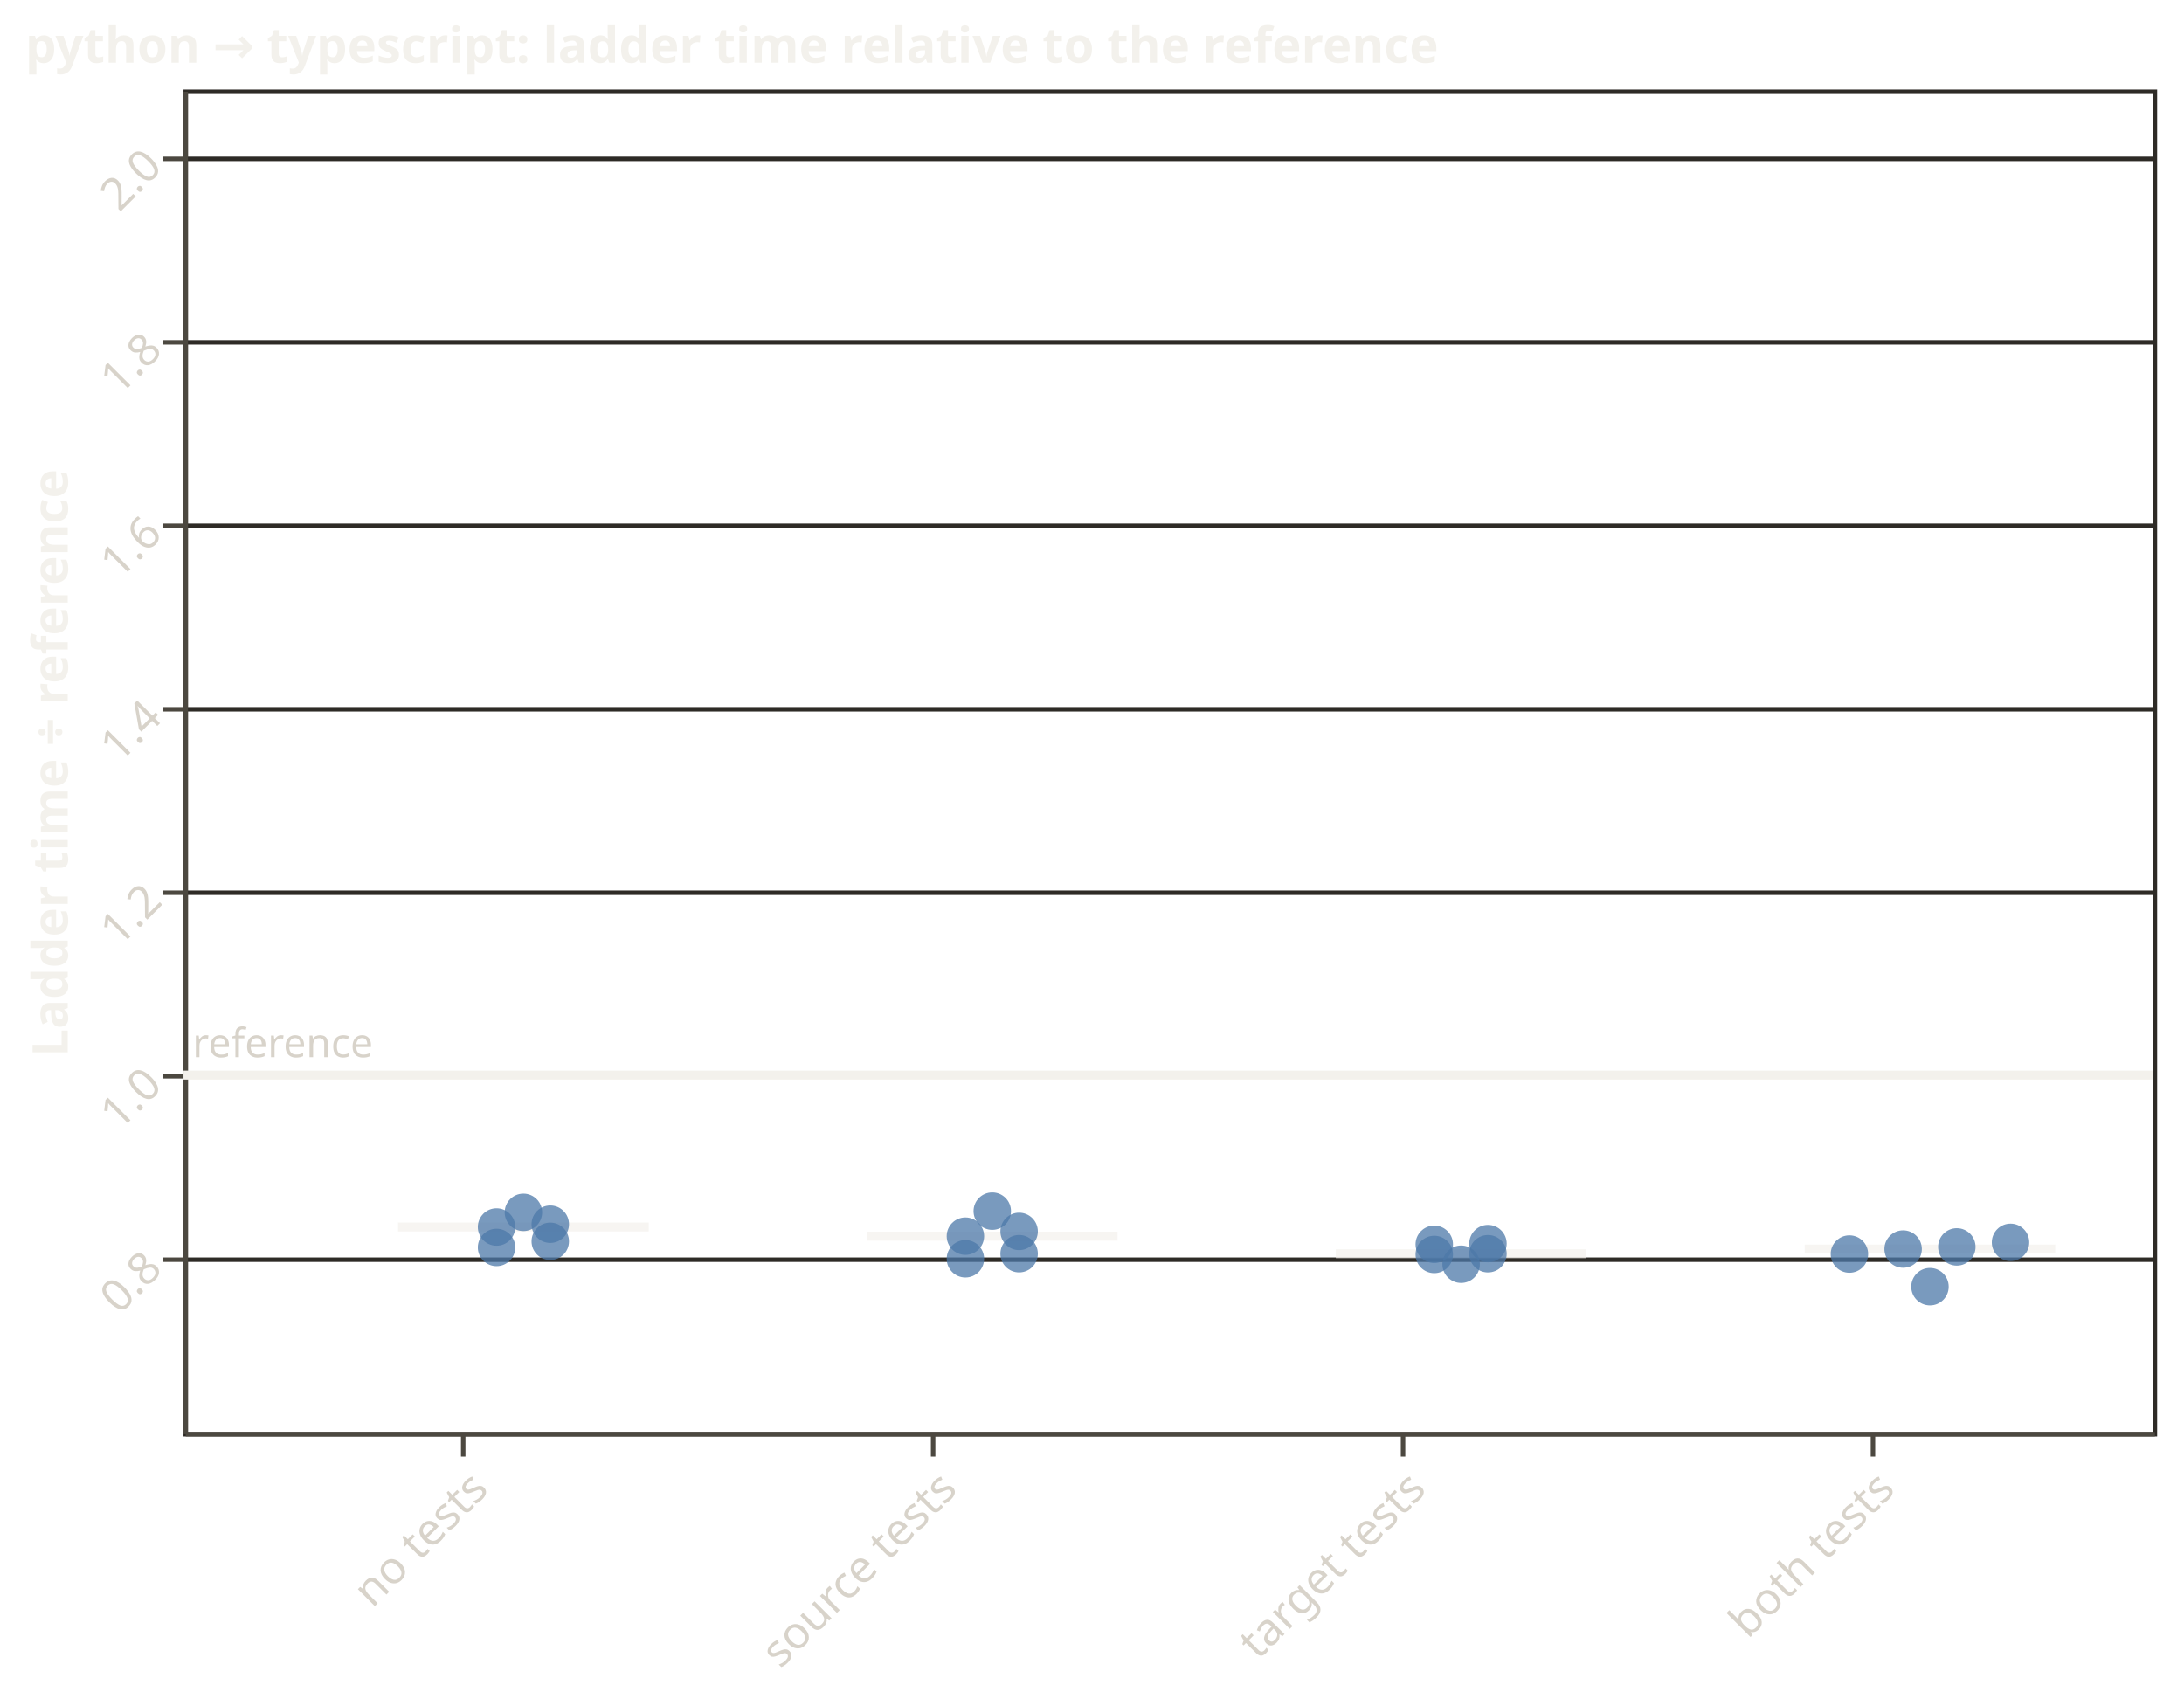
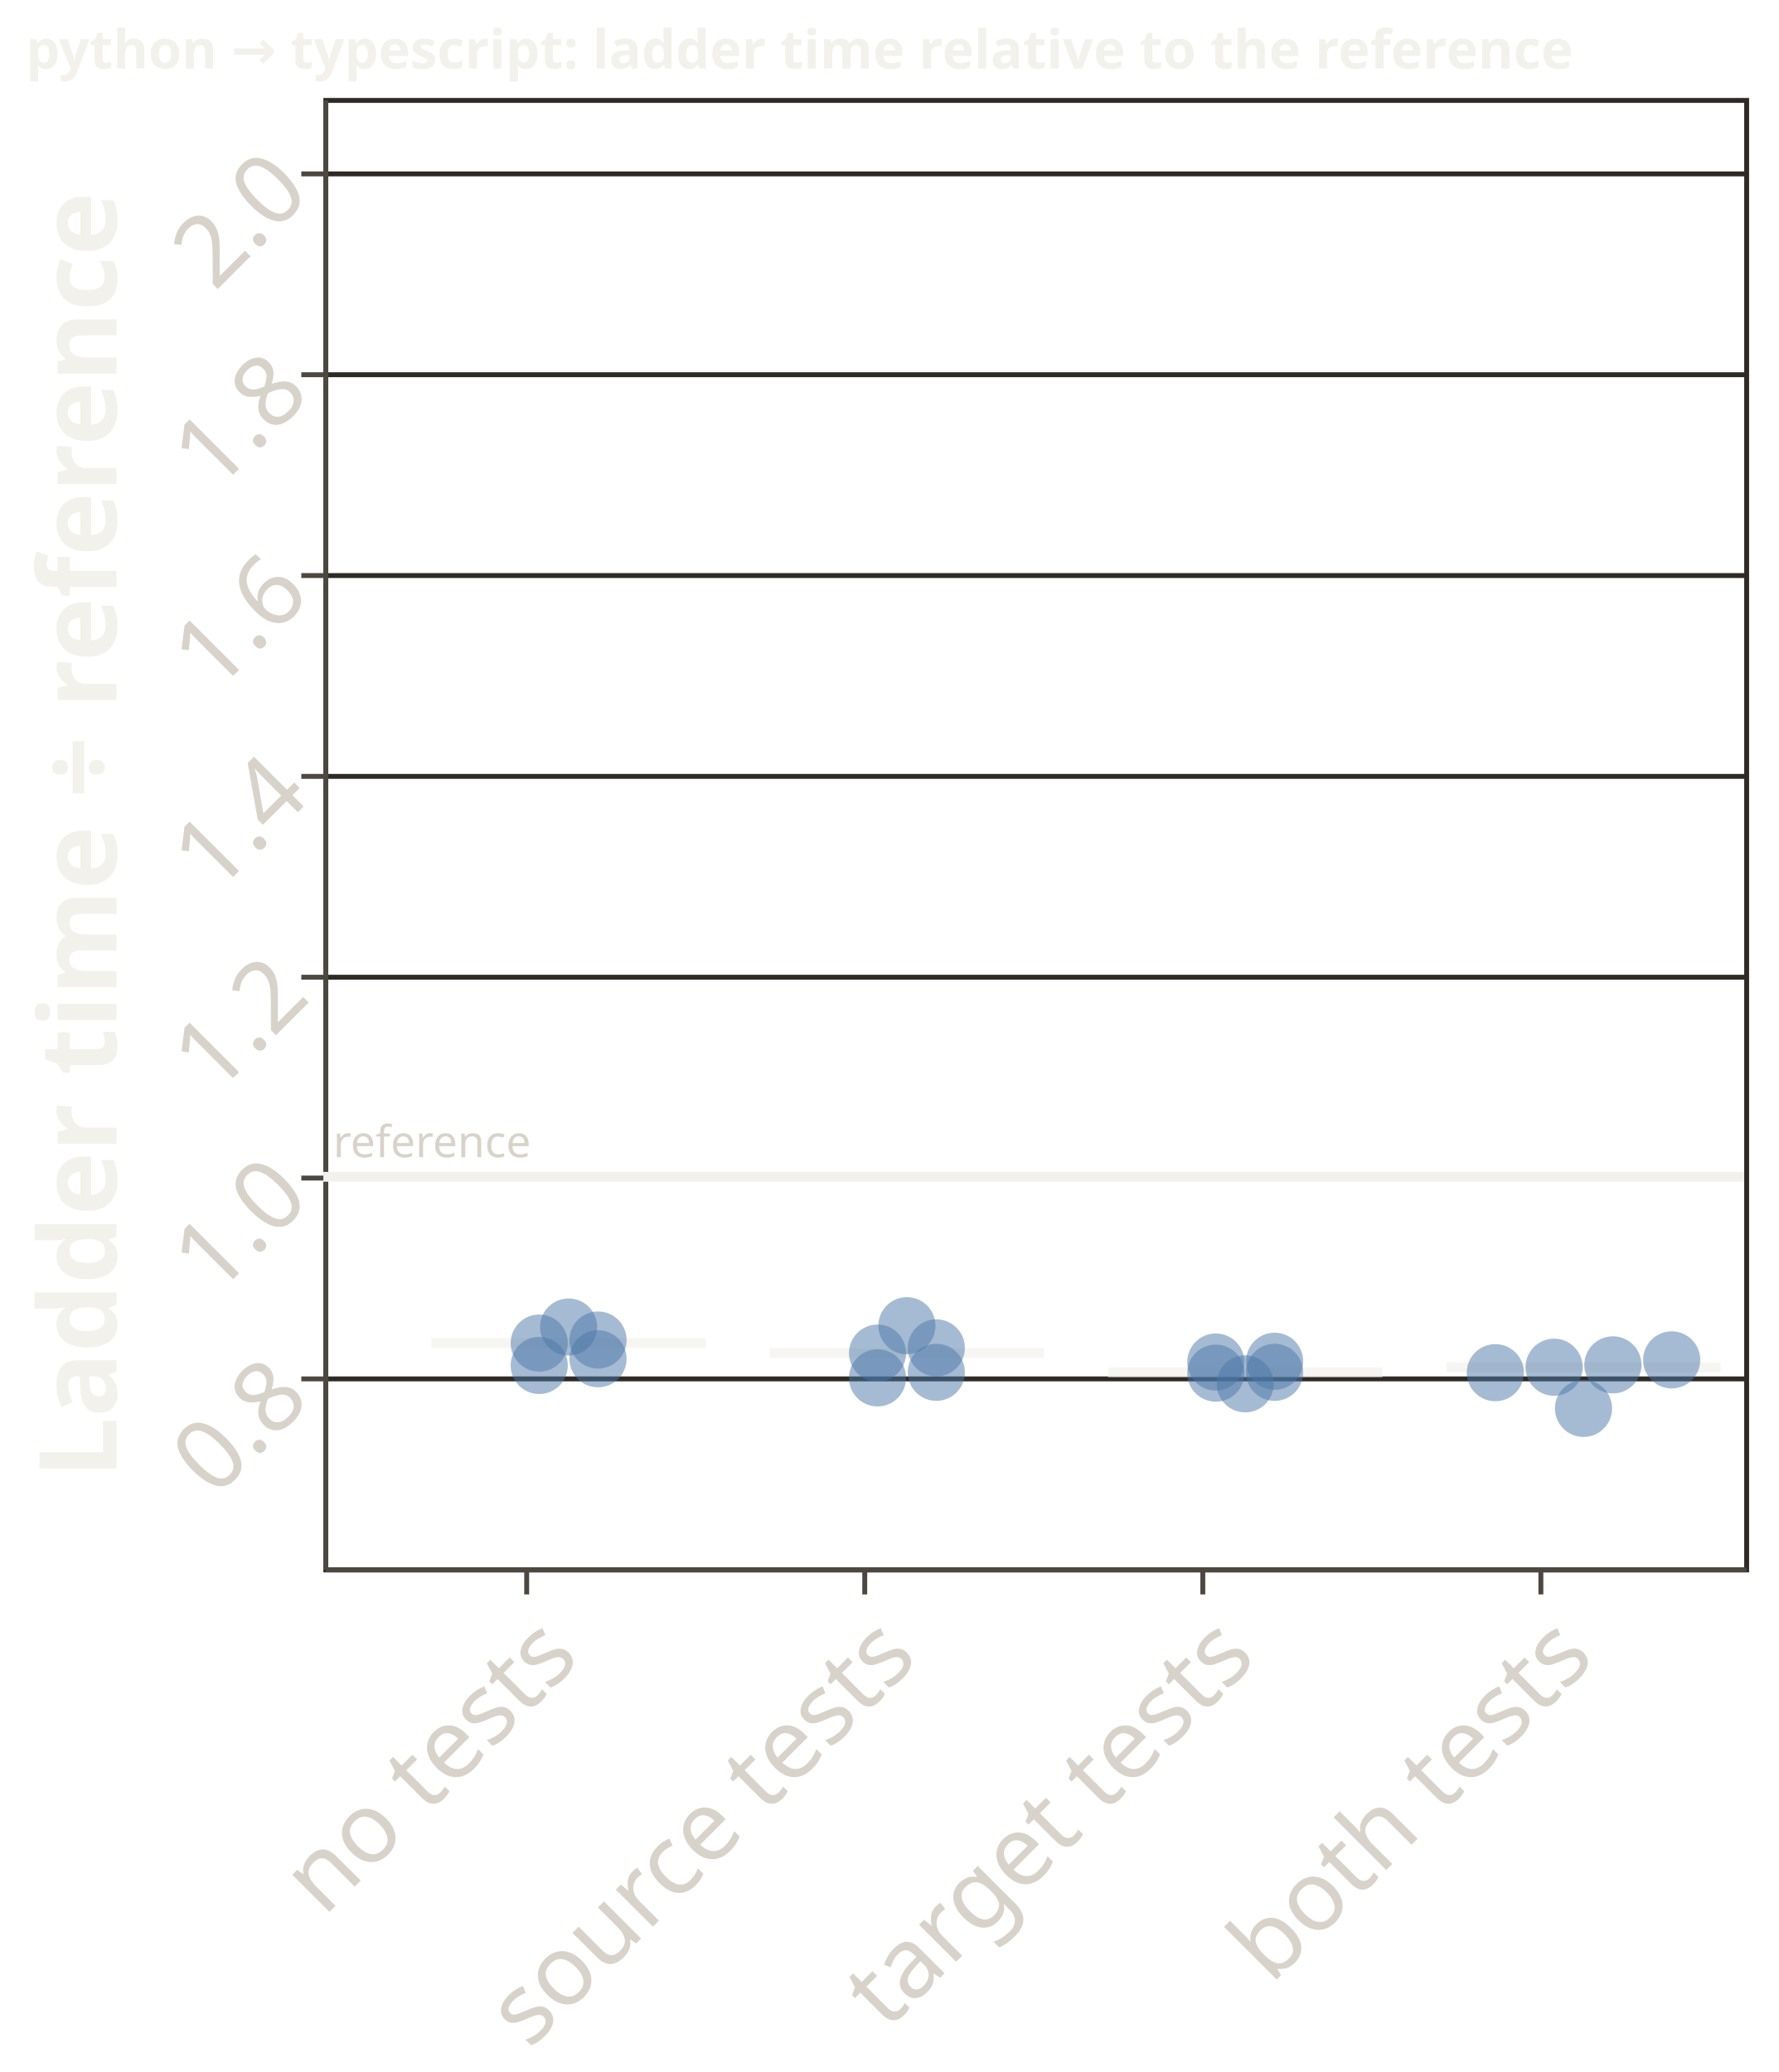
- <svg xmlns="http://www.w3.org/2000/svg" version="1.1" class="marks" width="488" height="378" viewBox="0 0 488 378">
-   <g fill="none" stroke-miterlimit="10" transform="translate(41,20)">
+ <svg xmlns="http://www.w3.org/2000/svg" version="1.1" class="marks" width="363" height="423" viewBox="0 0 363 423">
+   <g fill="none" stroke-miterlimit="10" transform="translate(66,20)">
    <g class="mark-group role-frame root" role="graphics-object" aria-roledescription="group mark container">
      <g transform="translate(0,0)">
-         <path class="background" aria-hidden="true" d="M0.5,0.5h440v300h-440Z" stroke="#2e2b26" />
+         <path class="background" aria-hidden="true" d="M0.5,0.5h290v300h-290Z" stroke="#2e2b26" />
        <g>
          <g class="mark-group role-axis" aria-hidden="true">
            <g transform="translate(0.5,0.5)">
              <path class="background" aria-hidden="true" d="M0,0h0v0h0Z" pointer-events="none" />
              <g>
                <g class="mark-rule role-axis-grid" pointer-events="none">
-                   <line transform="translate(0,261)" x2="440" y2="0" stroke="#2e2b26" stroke-width="1" opacity="1" />
-                   <line transform="translate(0,220)" x2="440" y2="0" stroke="#2e2b26" stroke-width="1" opacity="1" />
-                   <line transform="translate(0,179)" x2="440" y2="0" stroke="#2e2b26" stroke-width="1" opacity="1" />
-                   <line transform="translate(0,138)" x2="440" y2="0" stroke="#2e2b26" stroke-width="1" opacity="1" />
-                   <line transform="translate(0,97)" x2="440" y2="0" stroke="#2e2b26" stroke-width="1" opacity="1" />
-                   <line transform="translate(0,56)" x2="440" y2="0" stroke="#2e2b26" stroke-width="1" opacity="1" />
-                   <line transform="translate(0,15)" x2="440" y2="0" stroke="#2e2b26" stroke-width="1" opacity="1" />
+                   <line transform="translate(0,261)" x2="290" y2="0" stroke="#2e2b26" stroke-width="1" opacity="1" />
+                   <line transform="translate(0,220)" x2="290" y2="0" stroke="#2e2b26" stroke-width="1" opacity="1" />
+                   <line transform="translate(0,179)" x2="290" y2="0" stroke="#2e2b26" stroke-width="1" opacity="1" />
+                   <line transform="translate(0,138)" x2="290" y2="0" stroke="#2e2b26" stroke-width="1" opacity="1" />
+                   <line transform="translate(0,97)" x2="290" y2="0" stroke="#2e2b26" stroke-width="1" opacity="1" />
+                   <line transform="translate(0,56)" x2="290" y2="0" stroke="#2e2b26" stroke-width="1" opacity="1" />
+                   <line transform="translate(0,15)" x2="290" y2="0" stroke="#2e2b26" stroke-width="1" opacity="1" />
                </g>
              </g>
              <path class="foreground" aria-hidden="true" d="" pointer-events="none" display="none" />
            </g>
          </g>
          <g class="mark-group role-axis" role="graphics-symbol" aria-roledescription="axis" aria-label="X-axis for a discrete scale with 4 values: no tests, source tests, target tests, both tests">
            <g transform="translate(0.5,300.5)">
              <path class="background" aria-hidden="true" d="M0,0h0v0h0Z" pointer-events="none" />
              <g>
                <g class="mark-rule role-axis-tick" pointer-events="none">
-                   <line transform="translate(62,0)" x2="0" y2="5" stroke="#4c4840" stroke-width="1" opacity="1" />
-                   <line transform="translate(167,0)" x2="0" y2="5" stroke="#4c4840" stroke-width="1" opacity="1" />
-                   <line transform="translate(272,0)" x2="0" y2="5" stroke="#4c4840" stroke-width="1" opacity="1" />
-                   <line transform="translate(377,0)" x2="0" y2="5" stroke="#4c4840" stroke-width="1" opacity="1" />
+                   <line transform="translate(41,0)" x2="0" y2="5" stroke="#4c4840" stroke-width="1" opacity="1" />
+                   <line transform="translate(110,0)" x2="0" y2="5" stroke="#4c4840" stroke-width="1" opacity="1" />
+                   <line transform="translate(179,0)" x2="0" y2="5" stroke="#4c4840" stroke-width="1" opacity="1" />
+                   <line transform="translate(248,0)" x2="0" y2="5" stroke="#4c4840" stroke-width="1" opacity="1" />
                </g>
                <g class="mark-text role-axis-label" pointer-events="none">
-                   <text text-anchor="end" transform="translate(62.35714,7) rotate(-45) translate(0,8)" font-family="sans-serif" font-size="10px" fill="#d8d3ca" opacity="1">no tests</text>
-                   <text text-anchor="end" transform="translate(167.119,7) rotate(-45) translate(0,8)" font-family="sans-serif" font-size="10px" fill="#d8d3ca" opacity="1">source tests</text>
-                   <text text-anchor="end" transform="translate(271.881,7) rotate(-45) translate(0,8)" font-family="sans-serif" font-size="10px" fill="#d8d3ca" opacity="1">target tests</text>
-                   <text text-anchor="end" transform="translate(376.6429,7) rotate(-45) translate(0,8)" font-family="sans-serif" font-size="10px" fill="#d8d3ca" opacity="1">both tests</text>
+                   <text text-anchor="end" transform="translate(40.92857,7) rotate(-45) translate(0,16)" font-family="sans-serif" font-size="20px" fill="#d8d3ca" opacity="1">no tests</text>
+                   <text text-anchor="end" transform="translate(109.9762,7) rotate(-45) translate(0,16)" font-family="sans-serif" font-size="20px" fill="#d8d3ca" opacity="1">source tests</text>
+                   <text text-anchor="end" transform="translate(179.0238,7) rotate(-45) translate(0,16)" font-family="sans-serif" font-size="20px" fill="#d8d3ca" opacity="1">target tests</text>
+                   <text text-anchor="end" transform="translate(248.0714,7) rotate(-45) translate(0,16)" font-family="sans-serif" font-size="20px" fill="#d8d3ca" opacity="1">both tests</text>
                </g>
                <g class="mark-rule role-axis-domain" pointer-events="none">
-                   <line transform="translate(0,0)" x2="440" y2="0" stroke="#4c4840" stroke-width="1" opacity="1" />
+                   <line transform="translate(0,0)" x2="290" y2="0" stroke="#4c4840" stroke-width="1" opacity="1" />
                </g>
              </g>
              <path class="foreground" aria-hidden="true" d="" pointer-events="none" display="none" />
            </g>
          </g>
          <g class="mark-group role-axis" role="graphics-symbol" aria-roledescription="axis" aria-label="Y-axis titled 'Ladder time ÷ reference' for a linear scale with values from 0.6 to 2.1">
            <g transform="translate(0.5,0.5)">
              <path class="background" aria-hidden="true" d="M0,0h0v0h0Z" pointer-events="none" />
              <g>
                <g class="mark-rule role-axis-tick" pointer-events="none">
                  <line transform="translate(0,261)" x2="-5" y2="0" stroke="#4c4840" stroke-width="1" opacity="1" />
                  <line transform="translate(0,220)" x2="-5" y2="0" stroke="#4c4840" stroke-width="1" opacity="1" />
                  <line transform="translate(0,179)" x2="-5" y2="0" stroke="#4c4840" stroke-width="1" opacity="1" />
                  <line transform="translate(0,138)" x2="-5" y2="0" stroke="#4c4840" stroke-width="1" opacity="1" />
                  <line transform="translate(0,97)" x2="-5" y2="0" stroke="#4c4840" stroke-width="1" opacity="1" />
                  <line transform="translate(0,56)" x2="-5" y2="0" stroke="#4c4840" stroke-width="1" opacity="1" />
                  <line transform="translate(0,15)" x2="-5" y2="0" stroke="#4c4840" stroke-width="1" opacity="1" />
                </g>
                <g class="mark-text role-axis-label" pointer-events="none">
-                   <text text-anchor="end" transform="translate(-7,261.2983) rotate(-45) translate(0,3)" font-family="sans-serif" font-size="10px" fill="#d8d3ca" opacity="1">0.8</text>
-                   <text text-anchor="end" transform="translate(-7,220.2419) rotate(-45) translate(0,3)" font-family="sans-serif" font-size="10px" fill="#d8d3ca" opacity="1">1.0</text>
-                   <text text-anchor="end" transform="translate(-7,179.1856) rotate(-45) translate(0,3)" font-family="sans-serif" font-size="10px" fill="#d8d3ca" opacity="1">1.2</text>
-                   <text text-anchor="end" transform="translate(-7,138.1292) rotate(-45) translate(0,3)" font-family="sans-serif" font-size="10px" fill="#d8d3ca" opacity="1">1.4</text>
-                   <text text-anchor="end" transform="translate(-7,97.07291) rotate(-45) translate(0,3)" font-family="sans-serif" font-size="10px" fill="#d8d3ca" opacity="1">1.6</text>
-                   <text text-anchor="end" transform="translate(-7,56.01657) rotate(-45) translate(0,3)" font-family="sans-serif" font-size="10px" fill="#d8d3ca" opacity="1">1.8</text>
-                   <text text-anchor="end" transform="translate(-7,14.96024) rotate(-45) translate(0,3)" font-family="sans-serif" font-size="10px" fill="#d8d3ca" opacity="1">2.0</text>
+                   <text text-anchor="end" transform="translate(-7,261.2983) rotate(-45) translate(0,6)" font-family="sans-serif" font-size="20px" fill="#d8d3ca" opacity="1">0.8</text>
+                   <text text-anchor="end" transform="translate(-7,220.2419) rotate(-45) translate(0,6)" font-family="sans-serif" font-size="20px" fill="#d8d3ca" opacity="1">1.0</text>
+                   <text text-anchor="end" transform="translate(-7,179.1856) rotate(-45) translate(0,6)" font-family="sans-serif" font-size="20px" fill="#d8d3ca" opacity="1">1.2</text>
+                   <text text-anchor="end" transform="translate(-7,138.1292) rotate(-45) translate(0,6)" font-family="sans-serif" font-size="20px" fill="#d8d3ca" opacity="1">1.4</text>
+                   <text text-anchor="end" transform="translate(-7,97.07291) rotate(-45) translate(0,6)" font-family="sans-serif" font-size="20px" fill="#d8d3ca" opacity="1">1.6</text>
+                   <text text-anchor="end" transform="translate(-7,56.01657) rotate(-45) translate(0,6)" font-family="sans-serif" font-size="20px" fill="#d8d3ca" opacity="1">1.8</text>
+                   <text text-anchor="end" transform="translate(-7,14.96024) rotate(-45) translate(0,6)" font-family="sans-serif" font-size="20px" fill="#d8d3ca" opacity="1">2.0</text>
                </g>
                <g class="mark-rule role-axis-domain" pointer-events="none">
                  <line transform="translate(0,300)" x2="0" y2="-300" stroke="#4c4840" stroke-width="1" opacity="1" />
                </g>
                <g class="mark-text role-axis-title" pointer-events="none">
-                   <text text-anchor="middle" transform="translate(-24.36528,150) rotate(-90) translate(0,-2)" font-family="sans-serif" font-size="11px" font-weight="bold" fill="#f3f1ec" opacity="1">Ladder time ÷ reference</text>
+                   <text text-anchor="middle" transform="translate(-37.73057,150) rotate(-90) translate(0,-5)" font-family="sans-serif" font-size="22px" font-weight="bold" fill="#f3f1ec" opacity="1">Ladder time ÷ reference</text>
                </g>
              </g>
              <path class="foreground" aria-hidden="true" d="" pointer-events="none" display="none" />
            </g>
          </g>
          <g class="mark-rect role-mark layer_0_marks" role="graphics-object" aria-roledescription="rect mark container">
-             <path aria-label="condition: no tests; Ladder time ÷ reference: 0.834626370714; nudge: 0" role="graphics-symbol" aria-roledescription="tick" d="M47.952,253.19h56v2h-56Z" fill="#f3f1ec" opacity="0.7" />
-             <path aria-label="condition: source tests; Ladder time ÷ reference: 0.82465793272; nudge: 0" role="graphics-symbol" aria-roledescription="tick" d="M152.714,255.236h56v2h-56Z" fill="#f3f1ec" opacity="0.7" />
-             <path aria-label="condition: target tests; Ladder time ÷ reference: 0.805528176486; nudge: 0" role="graphics-symbol" aria-roledescription="tick" d="M257.476,259.163h56v2h-56Z" fill="#f3f1ec" opacity="0.7" />
-             <path aria-label="condition: both tests; Ladder time ÷ reference: 0.810622576314; nudge: 0" role="graphics-symbol" aria-roledescription="tick" d="M362.238,258.118h56v2h-56Z" fill="#f3f1ec" opacity="0.7" />
+             <path aria-label="condition: no tests; Ladder time ÷ reference: 0.834626370714; nudge: 0" role="graphics-symbol" aria-roledescription="tick" d="M22.06,253.19h56v2h-56Z" fill="#f3f1ec" opacity="0.7" />
+             <path aria-label="condition: source tests; Ladder time ÷ reference: 0.82465793272; nudge: 0" role="graphics-symbol" aria-roledescription="tick" d="M91.107,255.236h56v2h-56Z" fill="#f3f1ec" opacity="0.7" />
+             <path aria-label="condition: target tests; Ladder time ÷ reference: 0.805528176486; nudge: 0" role="graphics-symbol" aria-roledescription="tick" d="M160.155,259.163h56v2h-56Z" fill="#f3f1ec" opacity="0.7" />
+             <path aria-label="condition: both tests; Ladder time ÷ reference: 0.810622576314; nudge: 0" role="graphics-symbol" aria-roledescription="tick" d="M229.202,258.118h56v2h-56Z" fill="#f3f1ec" opacity="0.7" />
          </g>
          <g class="mark-symbol role-mark layer_1_marks" role="graphics-object" aria-roledescription="symbol mark container">
-             <path aria-label="condition: no tests; Ladder time ÷ reference: 0.850576222795; nudge: 0; run: 9a3e20fe; ladder time ÷ reference: 0.85; rungs completed: 19; total ms: 12,058.0" role="graphics-symbol" aria-roledescription="point" transform="translate(75.95238,250.9159)" d="M4.183,0A4.183,4.183,0,1,1,-4.183,0A4.183,4.183,0,1,1,4.183,0" fill="#4c78a8" stroke-width="2" opacity="0.75" />
-             <path aria-label="condition: no tests; Ladder time ÷ reference: 0.812378328088; nudge: −0.5; run: b96078c6; ladder time ÷ reference: 0.81; rungs completed: 19; total ms: 11,579.3" role="graphics-symbol" aria-roledescription="point" transform="translate(69.95238,258.7572)" d="M4.183,0A4.183,4.183,0,1,1,-4.183,0A4.183,4.183,0,1,1,4.183,0" fill="#4c78a8" stroke-width="2" opacity="0.75" />
-             <path aria-label="condition: no tests; Ladder time ÷ reference: 0.819020109681; nudge: 0.5; run: 31ac2789; ladder time ÷ reference: 0.82; rungs completed: 19; total ms: 11,841.7" role="graphics-symbol" aria-roledescription="point" transform="translate(81.95238,257.3938)" d="M4.183,0A4.183,4.183,0,1,1,-4.183,0A4.183,4.183,0,1,1,4.183,0" fill="#4c78a8" stroke-width="2" opacity="0.75" />
-             <path aria-label="condition: no tests; Ladder time ÷ reference: 0.834626370714; nudge: −0.5; run: 170b737d; ladder time ÷ reference: 0.83; rungs completed: 19; total ms: 11,684.0" role="graphics-symbol" aria-roledescription="point" transform="translate(69.95238,254.1901)" d="M4.183,0A4.183,4.183,0,1,1,-4.183,0A4.183,4.183,0,1,1,4.183,0" fill="#4c78a8" stroke-width="2" opacity="0.75" />
-             <path aria-label="condition: no tests; Ladder time ÷ reference: 0.837670640326; nudge: 0.5; run: 2643e4be; ladder time ÷ reference: 0.84; rungs completed: 19; total ms: 11,776.6" role="graphics-symbol" aria-roledescription="point" transform="translate(81.95238,253.5652)" d="M4.183,0A4.183,4.183,0,1,1,-4.183,0A4.183,4.183,0,1,1,4.183,0" fill="#4c78a8" stroke-width="2" opacity="0.75" />
-             <path aria-label="condition: source tests; Ladder time ÷ reference: 0.82983451203; nudge: 0.5; run: 273cf6b9; ladder time ÷ reference: 0.83; rungs completed: 19; total ms: 12,023.5" role="graphics-symbol" aria-roledescription="point" transform="translate(186.7143,255.1738)" d="M4.183,0A4.183,4.183,0,1,1,-4.183,0A4.183,4.183,0,1,1,4.183,0" fill="#4c78a8" stroke-width="2" opacity="0.75" />
-             <path aria-label="condition: source tests; Ladder time ÷ reference: 0.82465793272; nudge: −0.5; run: 19e0fe30; ladder time ÷ reference: 0.82; rungs completed: 19; total ms: 11,585.9" role="graphics-symbol" aria-roledescription="point" transform="translate(174.7143,256.2364)" d="M4.183,0A4.183,4.183,0,1,1,-4.183,0A4.183,4.183,0,1,1,4.183,0" fill="#4c78a8" stroke-width="2" opacity="0.75" />
-             <path aria-label="condition: source tests; Ladder time ÷ reference: 0.800020361171; nudge: −0.5; run: 4ee67ba2; ladder time ÷ reference: 0.80; rungs completed: 19; total ms: 11,632.9" role="graphics-symbol" aria-roledescription="point" transform="translate(174.7143,261.2941)" d="M4.183,0A4.183,4.183,0,1,1,-4.183,0A4.183,4.183,0,1,1,4.183,0" fill="#4c78a8" stroke-width="2" opacity="0.75" />
-             <path aria-label="condition: source tests; Ladder time ÷ reference: 0.851900119798; nudge: 0; run: 5b46f630; ladder time ÷ reference: 0.85; rungs completed: 19; total ms: 11,732.0" role="graphics-symbol" aria-roledescription="point" transform="translate(180.7143,250.6441)" d="M4.183,0A4.183,4.183,0,1,1,-4.183,0A4.183,4.183,0,1,1,4.183,0" fill="#4c78a8" stroke-width="2" opacity="0.75" />
-             <path aria-label="condition: source tests; Ladder time ÷ reference: 0.805564215457; nudge: 0.5; run: 280f3890; ladder time ÷ reference: 0.81; rungs completed: 19; total ms: 11,529.9" role="graphics-symbol" aria-roledescription="point" transform="translate(186.7143,260.156)" d="M4.183,0A4.183,4.183,0,1,1,-4.183,0A4.183,4.183,0,1,1,4.183,0" fill="#4c78a8" stroke-width="2" opacity="0.75" />
-             <path aria-label="condition: target tests; Ladder time ÷ reference: 0.815782075071; nudge: −0.5; run: a47a3057; ladder time ÷ reference: 0.82; rungs completed: 19; total ms: 11,844.1" role="graphics-symbol" aria-roledescription="point" transform="translate(279.4762,258.0585)" d="M4.183,0A4.183,4.183,0,1,1,-4.183,0A4.183,4.183,0,1,1,4.183,0" fill="#4c78a8" stroke-width="2" opacity="0.75" />
-             <path aria-label="condition: target tests; Ladder time ÷ reference: 0.816538790385; nudge: 0.5; run: e94dca40; ladder time ÷ reference: 0.82; rungs completed: 19; total ms: 11,521.4" role="graphics-symbol" aria-roledescription="point" transform="translate(291.4762,257.9031)" d="M4.183,0A4.183,4.183,0,1,1,-4.183,0A4.183,4.183,0,1,1,4.183,0" fill="#4c78a8" stroke-width="2" opacity="0.75" />
-             <path aria-label="condition: target tests; Ladder time ÷ reference: 0.804739411599; nudge: −0.5; run: 09b2c811; ladder time ÷ reference: 0.80; rungs completed: 19; total ms: 11,527.2" role="graphics-symbol" aria-roledescription="point" transform="translate(279.4762,260.3253)" d="M4.183,0A4.183,4.183,0,1,1,-4.183,0A4.183,4.183,0,1,1,4.183,0" fill="#4c78a8" stroke-width="2" opacity="0.75" />
-             <path aria-label="condition: target tests; Ladder time ÷ reference: 0.805528176486; nudge: 0.5; run: a7cd2ee9; ladder time ÷ reference: 0.81; rungs completed: 19; total ms: 11,421.2" role="graphics-symbol" aria-roledescription="point" transform="translate(291.4762,260.1634)" d="M4.183,0A4.183,4.183,0,1,1,-4.183,0A4.183,4.183,0,1,1,4.183,0" fill="#4c78a8" stroke-width="2" opacity="0.75" />
-             <path aria-label="condition: target tests; Ladder time ÷ reference: 0.794100727735; nudge: 0; run: 00b43b48; ladder time ÷ reference: 0.79; rungs completed: 19; total ms: 11,534.5" role="graphics-symbol" aria-roledescription="point" transform="translate(285.4762,262.5093)" d="M4.183,0A4.183,4.183,0,1,1,-4.183,0A4.183,4.183,0,1,1,4.183,0" fill="#4c78a8" stroke-width="2" opacity="0.75" />
-             <path aria-label="condition: both tests; Ladder time ÷ reference: 0.817910149497; nudge: 1.5; run: 1c28aa33; ladder time ÷ reference: 0.82; rungs completed: 19; total ms: 11,715.4" role="graphics-symbol" aria-roledescription="point" transform="translate(408.2381,257.6216)" d="M4.183,0A4.183,4.183,0,1,1,-4.183,0A4.183,4.183,0,1,1,4.183,0" fill="#4c78a8" stroke-width="2" opacity="0.75" />
-             <path aria-label="condition: both tests; Ladder time ÷ reference: 0.805185227535; nudge: −1.5; run: ffb57550; ladder time ÷ reference: 0.81; rungs completed: 19; total ms: 11,848.9" role="graphics-symbol" aria-roledescription="point" transform="translate(372.2381,260.2338)" d="M4.183,0A4.183,4.183,0,1,1,-4.183,0A4.183,4.183,0,1,1,4.183,0" fill="#4c78a8" stroke-width="2" opacity="0.75" />
-             <path aria-label="condition: both tests; Ladder time ÷ reference: 0.769659208055; nudge: 0; run: 5982b634; ladder time ÷ reference: 0.77; rungs completed: 19; total ms: 11,497.4" role="graphics-symbol" aria-roledescription="point" transform="translate(390.2381,267.5267)" d="M4.183,0A4.183,4.183,0,1,1,-4.183,0A4.183,4.183,0,1,1,4.183,0" fill="#4c78a8" stroke-width="2" opacity="0.75" />
-             <path aria-label="condition: both tests; Ladder time ÷ reference: 0.810622576314; nudge: −0.5; run: 4ff7cdec; ladder time ÷ reference: 0.81; rungs completed: 19; total ms: 11,909.6" role="graphics-symbol" aria-roledescription="point" transform="translate(384.2381,259.1176)" d="M4.183,0A4.183,4.183,0,1,1,-4.183,0A4.183,4.183,0,1,1,4.183,0" fill="#4c78a8" stroke-width="2" opacity="0.75" />
-             <path aria-label="condition: both tests; Ladder time ÷ reference: 0.812958505122; nudge: 0.5; run: 62b61540; ladder time ÷ reference: 0.81; rungs completed: 19; total ms: 12,162.6" role="graphics-symbol" aria-roledescription="point" transform="translate(396.2381,258.6381)" d="M4.183,0A4.183,4.183,0,1,1,-4.183,0A4.183,4.183,0,1,1,4.183,0" fill="#4c78a8" stroke-width="2" opacity="0.75" />
+             <path aria-label="condition: no tests; Ladder time ÷ reference: 0.850576222795; nudge: 0; run: 9a3e20fe; ladder time ÷ reference: 0.85; rungs completed: 19; total ms: 12,058.0" role="graphics-symbol" aria-roledescription="point" transform="translate(50.05952,250.9159)" d="M5.831,0A5.831,5.831,0,1,1,-5.831,0A5.831,5.831,0,1,1,5.831,0" fill="#4c78a8" stroke-width="2" opacity="0.5" />
+             <path aria-label="condition: no tests; Ladder time ÷ reference: 0.812378328088; nudge: −0.5; run: b96078c6; ladder time ÷ reference: 0.81; rungs completed: 19; total ms: 11,579.3" role="graphics-symbol" aria-roledescription="point" transform="translate(44.05952,258.7572)" d="M5.831,0A5.831,5.831,0,1,1,-5.831,0A5.831,5.831,0,1,1,5.831,0" fill="#4c78a8" stroke-width="2" opacity="0.5" />
+             <path aria-label="condition: no tests; Ladder time ÷ reference: 0.819020109681; nudge: 0.5; run: 31ac2789; ladder time ÷ reference: 0.82; rungs completed: 19; total ms: 11,841.7" role="graphics-symbol" aria-roledescription="point" transform="translate(56.05952,257.3938)" d="M5.831,0A5.831,5.831,0,1,1,-5.831,0A5.831,5.831,0,1,1,5.831,0" fill="#4c78a8" stroke-width="2" opacity="0.5" />
+             <path aria-label="condition: no tests; Ladder time ÷ reference: 0.834626370714; nudge: −0.5; run: 170b737d; ladder time ÷ reference: 0.83; rungs completed: 19; total ms: 11,684.0" role="graphics-symbol" aria-roledescription="point" transform="translate(44.05952,254.1901)" d="M5.831,0A5.831,5.831,0,1,1,-5.831,0A5.831,5.831,0,1,1,5.831,0" fill="#4c78a8" stroke-width="2" opacity="0.5" />
+             <path aria-label="condition: no tests; Ladder time ÷ reference: 0.837670640326; nudge: 0.5; run: 2643e4be; ladder time ÷ reference: 0.84; rungs completed: 19; total ms: 11,776.6" role="graphics-symbol" aria-roledescription="point" transform="translate(56.05952,253.5652)" d="M5.831,0A5.831,5.831,0,1,1,-5.831,0A5.831,5.831,0,1,1,5.831,0" fill="#4c78a8" stroke-width="2" opacity="0.5" />
+             <path aria-label="condition: source tests; Ladder time ÷ reference: 0.82983451203; nudge: 0.5; run: 273cf6b9; ladder time ÷ reference: 0.83; rungs completed: 19; total ms: 12,023.5" role="graphics-symbol" aria-roledescription="point" transform="translate(125.1071,255.1738)" d="M5.831,0A5.831,5.831,0,1,1,-5.831,0A5.831,5.831,0,1,1,5.831,0" fill="#4c78a8" stroke-width="2" opacity="0.5" />
+             <path aria-label="condition: source tests; Ladder time ÷ reference: 0.82465793272; nudge: −0.5; run: 19e0fe30; ladder time ÷ reference: 0.82; rungs completed: 19; total ms: 11,585.9" role="graphics-symbol" aria-roledescription="point" transform="translate(113.1071,256.2364)" d="M5.831,0A5.831,5.831,0,1,1,-5.831,0A5.831,5.831,0,1,1,5.831,0" fill="#4c78a8" stroke-width="2" opacity="0.5" />
+             <path aria-label="condition: source tests; Ladder time ÷ reference: 0.800020361171; nudge: −0.5; run: 4ee67ba2; ladder time ÷ reference: 0.80; rungs completed: 19; total ms: 11,632.9" role="graphics-symbol" aria-roledescription="point" transform="translate(113.1071,261.2941)" d="M5.831,0A5.831,5.831,0,1,1,-5.831,0A5.831,5.831,0,1,1,5.831,0" fill="#4c78a8" stroke-width="2" opacity="0.5" />
+             <path aria-label="condition: source tests; Ladder time ÷ reference: 0.851900119798; nudge: 0; run: 5b46f630; ladder time ÷ reference: 0.85; rungs completed: 19; total ms: 11,732.0" role="graphics-symbol" aria-roledescription="point" transform="translate(119.1071,250.6441)" d="M5.831,0A5.831,5.831,0,1,1,-5.831,0A5.831,5.831,0,1,1,5.831,0" fill="#4c78a8" stroke-width="2" opacity="0.5" />
+             <path aria-label="condition: source tests; Ladder time ÷ reference: 0.805564215457; nudge: 0.5; run: 280f3890; ladder time ÷ reference: 0.81; rungs completed: 19; total ms: 11,529.9" role="graphics-symbol" aria-roledescription="point" transform="translate(125.1071,260.156)" d="M5.831,0A5.831,5.831,0,1,1,-5.831,0A5.831,5.831,0,1,1,5.831,0" fill="#4c78a8" stroke-width="2" opacity="0.5" />
+             <path aria-label="condition: target tests; Ladder time ÷ reference: 0.815782075071; nudge: −0.5; run: a47a3057; ladder time ÷ reference: 0.82; rungs completed: 19; total ms: 11,844.1" role="graphics-symbol" aria-roledescription="point" transform="translate(182.1548,258.0585)" d="M5.831,0A5.831,5.831,0,1,1,-5.831,0A5.831,5.831,0,1,1,5.831,0" fill="#4c78a8" stroke-width="2" opacity="0.5" />
+             <path aria-label="condition: target tests; Ladder time ÷ reference: 0.816538790385; nudge: 0.5; run: e94dca40; ladder time ÷ reference: 0.82; rungs completed: 19; total ms: 11,521.4" role="graphics-symbol" aria-roledescription="point" transform="translate(194.1548,257.9031)" d="M5.831,0A5.831,5.831,0,1,1,-5.831,0A5.831,5.831,0,1,1,5.831,0" fill="#4c78a8" stroke-width="2" opacity="0.5" />
+             <path aria-label="condition: target tests; Ladder time ÷ reference: 0.804739411599; nudge: −0.5; run: 09b2c811; ladder time ÷ reference: 0.80; rungs completed: 19; total ms: 11,527.2" role="graphics-symbol" aria-roledescription="point" transform="translate(182.1548,260.3253)" d="M5.831,0A5.831,5.831,0,1,1,-5.831,0A5.831,5.831,0,1,1,5.831,0" fill="#4c78a8" stroke-width="2" opacity="0.5" />
+             <path aria-label="condition: target tests; Ladder time ÷ reference: 0.805528176486; nudge: 0.5; run: a7cd2ee9; ladder time ÷ reference: 0.81; rungs completed: 19; total ms: 11,421.2" role="graphics-symbol" aria-roledescription="point" transform="translate(194.1548,260.1634)" d="M5.831,0A5.831,5.831,0,1,1,-5.831,0A5.831,5.831,0,1,1,5.831,0" fill="#4c78a8" stroke-width="2" opacity="0.5" />
+             <path aria-label="condition: target tests; Ladder time ÷ reference: 0.794100727735; nudge: 0; run: 00b43b48; ladder time ÷ reference: 0.79; rungs completed: 19; total ms: 11,534.5" role="graphics-symbol" aria-roledescription="point" transform="translate(188.1548,262.5093)" d="M5.831,0A5.831,5.831,0,1,1,-5.831,0A5.831,5.831,0,1,1,5.831,0" fill="#4c78a8" stroke-width="2" opacity="0.5" />
+             <path aria-label="condition: both tests; Ladder time ÷ reference: 0.817910149497; nudge: 1.5; run: 1c28aa33; ladder time ÷ reference: 0.82; rungs completed: 19; total ms: 11,715.4" role="graphics-symbol" aria-roledescription="point" transform="translate(275.2024,257.6216)" d="M5.831,0A5.831,5.831,0,1,1,-5.831,0A5.831,5.831,0,1,1,5.831,0" fill="#4c78a8" stroke-width="2" opacity="0.5" />
+             <path aria-label="condition: both tests; Ladder time ÷ reference: 0.805185227535; nudge: −1.5; run: ffb57550; ladder time ÷ reference: 0.81; rungs completed: 19; total ms: 11,848.9" role="graphics-symbol" aria-roledescription="point" transform="translate(239.2024,260.2338)" d="M5.831,0A5.831,5.831,0,1,1,-5.831,0A5.831,5.831,0,1,1,5.831,0" fill="#4c78a8" stroke-width="2" opacity="0.5" />
+             <path aria-label="condition: both tests; Ladder time ÷ reference: 0.769659208055; nudge: 0; run: 5982b634; ladder time ÷ reference: 0.77; rungs completed: 19; total ms: 11,497.4" role="graphics-symbol" aria-roledescription="point" transform="translate(257.2024,267.5267)" d="M5.831,0A5.831,5.831,0,1,1,-5.831,0A5.831,5.831,0,1,1,5.831,0" fill="#4c78a8" stroke-width="2" opacity="0.5" />
+             <path aria-label="condition: both tests; Ladder time ÷ reference: 0.810622576314; nudge: −0.5; run: 4ff7cdec; ladder time ÷ reference: 0.81; rungs completed: 19; total ms: 11,909.6" role="graphics-symbol" aria-roledescription="point" transform="translate(251.2024,259.1176)" d="M5.831,0A5.831,5.831,0,1,1,-5.831,0A5.831,5.831,0,1,1,5.831,0" fill="#4c78a8" stroke-width="2" opacity="0.5" />
+             <path aria-label="condition: both tests; Ladder time ÷ reference: 0.812958505122; nudge: 0.5; run: 62b61540; ladder time ÷ reference: 0.81; rungs completed: 19; total ms: 12,162.6" role="graphics-symbol" aria-roledescription="point" transform="translate(263.2024,258.6381)" d="M5.831,0A5.831,5.831,0,1,1,-5.831,0A5.831,5.831,0,1,1,5.831,0" fill="#4c78a8" stroke-width="2" opacity="0.5" />
          </g>
          <g class="mark-rule role-mark layer_2_marks" role="graphics-object" aria-roledescription="rule mark container">
-             <line aria-label="Ladder time ÷ reference: 1" role="graphics-symbol" aria-roledescription="rule mark" transform="translate(440,220.2419)" x2="-440" y2="0" stroke="#f3f1ec" stroke-width="2" />
+             <line aria-label="Ladder time ÷ reference: 1" role="graphics-symbol" aria-roledescription="rule mark" transform="translate(290,220.2419)" x2="-290" y2="0" stroke="#f3f1ec" stroke-width="2" />
          </g>
          <g class="mark-text role-mark layer_3_marks" role="graphics-object" aria-roledescription="text mark container">
            <text aria-label="Ladder time ÷ reference: 1; label: reference" role="graphics-symbol" aria-roledescription="text mark" text-anchor="start" transform="translate(2,216.2419)" font-family="sans-serif" font-size="9px" fill="#d8d3ca">reference</text>
          </g>
          <g class="mark-group role-title">
-             <g transform="translate(-35.36528,-15)">
+             <g transform="translate(-60.73057,-15)">
              <path class="background" aria-hidden="true" d="M0,0h0v0h0Z" pointer-events="none" />
              <g>
                <g class="mark-text role-title-text" role="graphics-symbol" aria-roledescription="title" aria-label="Title text 'python → typescript: ladder time relative to the reference'" pointer-events="none">
                  <text text-anchor="start" transform="translate(0,9)" font-family="sans-serif" font-size="11px" font-weight="bold" fill="#f3f1ec" opacity="1">python → typescript: ladder time relative to the reference</text>
                </g>
              </g>
              <path class="foreground" aria-hidden="true" d="" pointer-events="none" display="none" />
            </g>
          </g>
        </g>
        <path class="foreground" aria-hidden="true" d="" display="none" />
      </g>
    </g>
  </g>
</svg>
